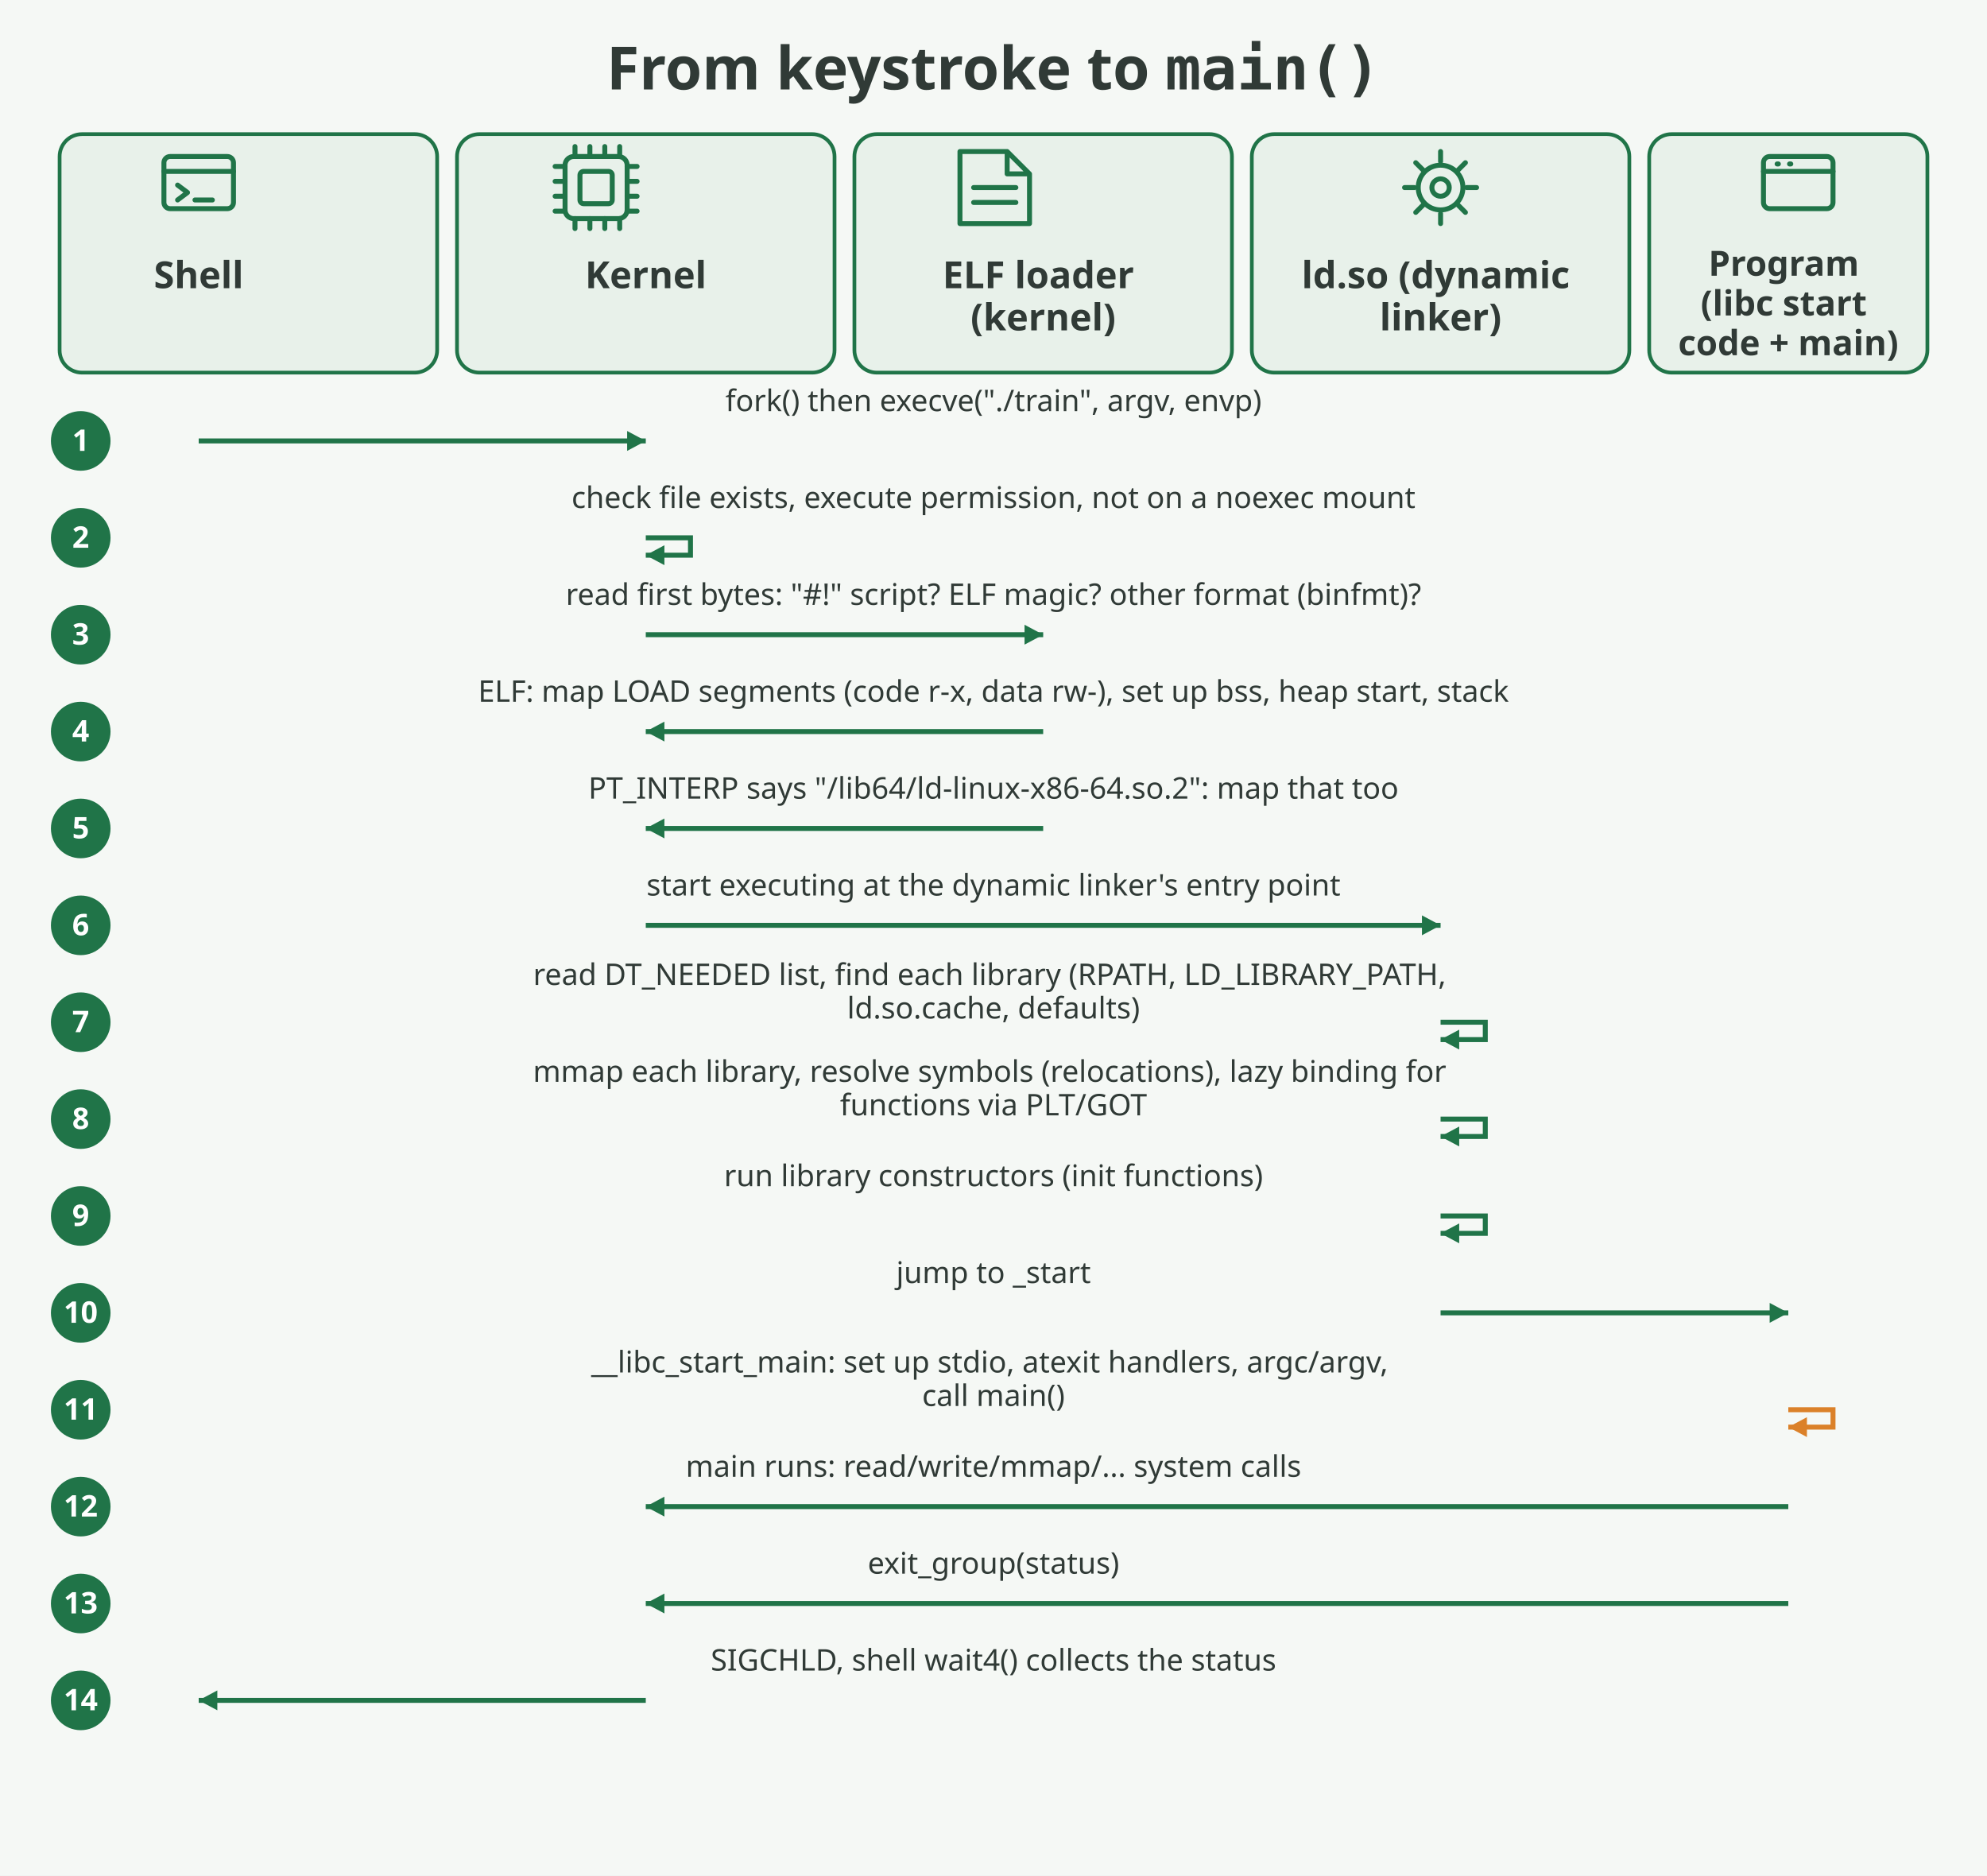
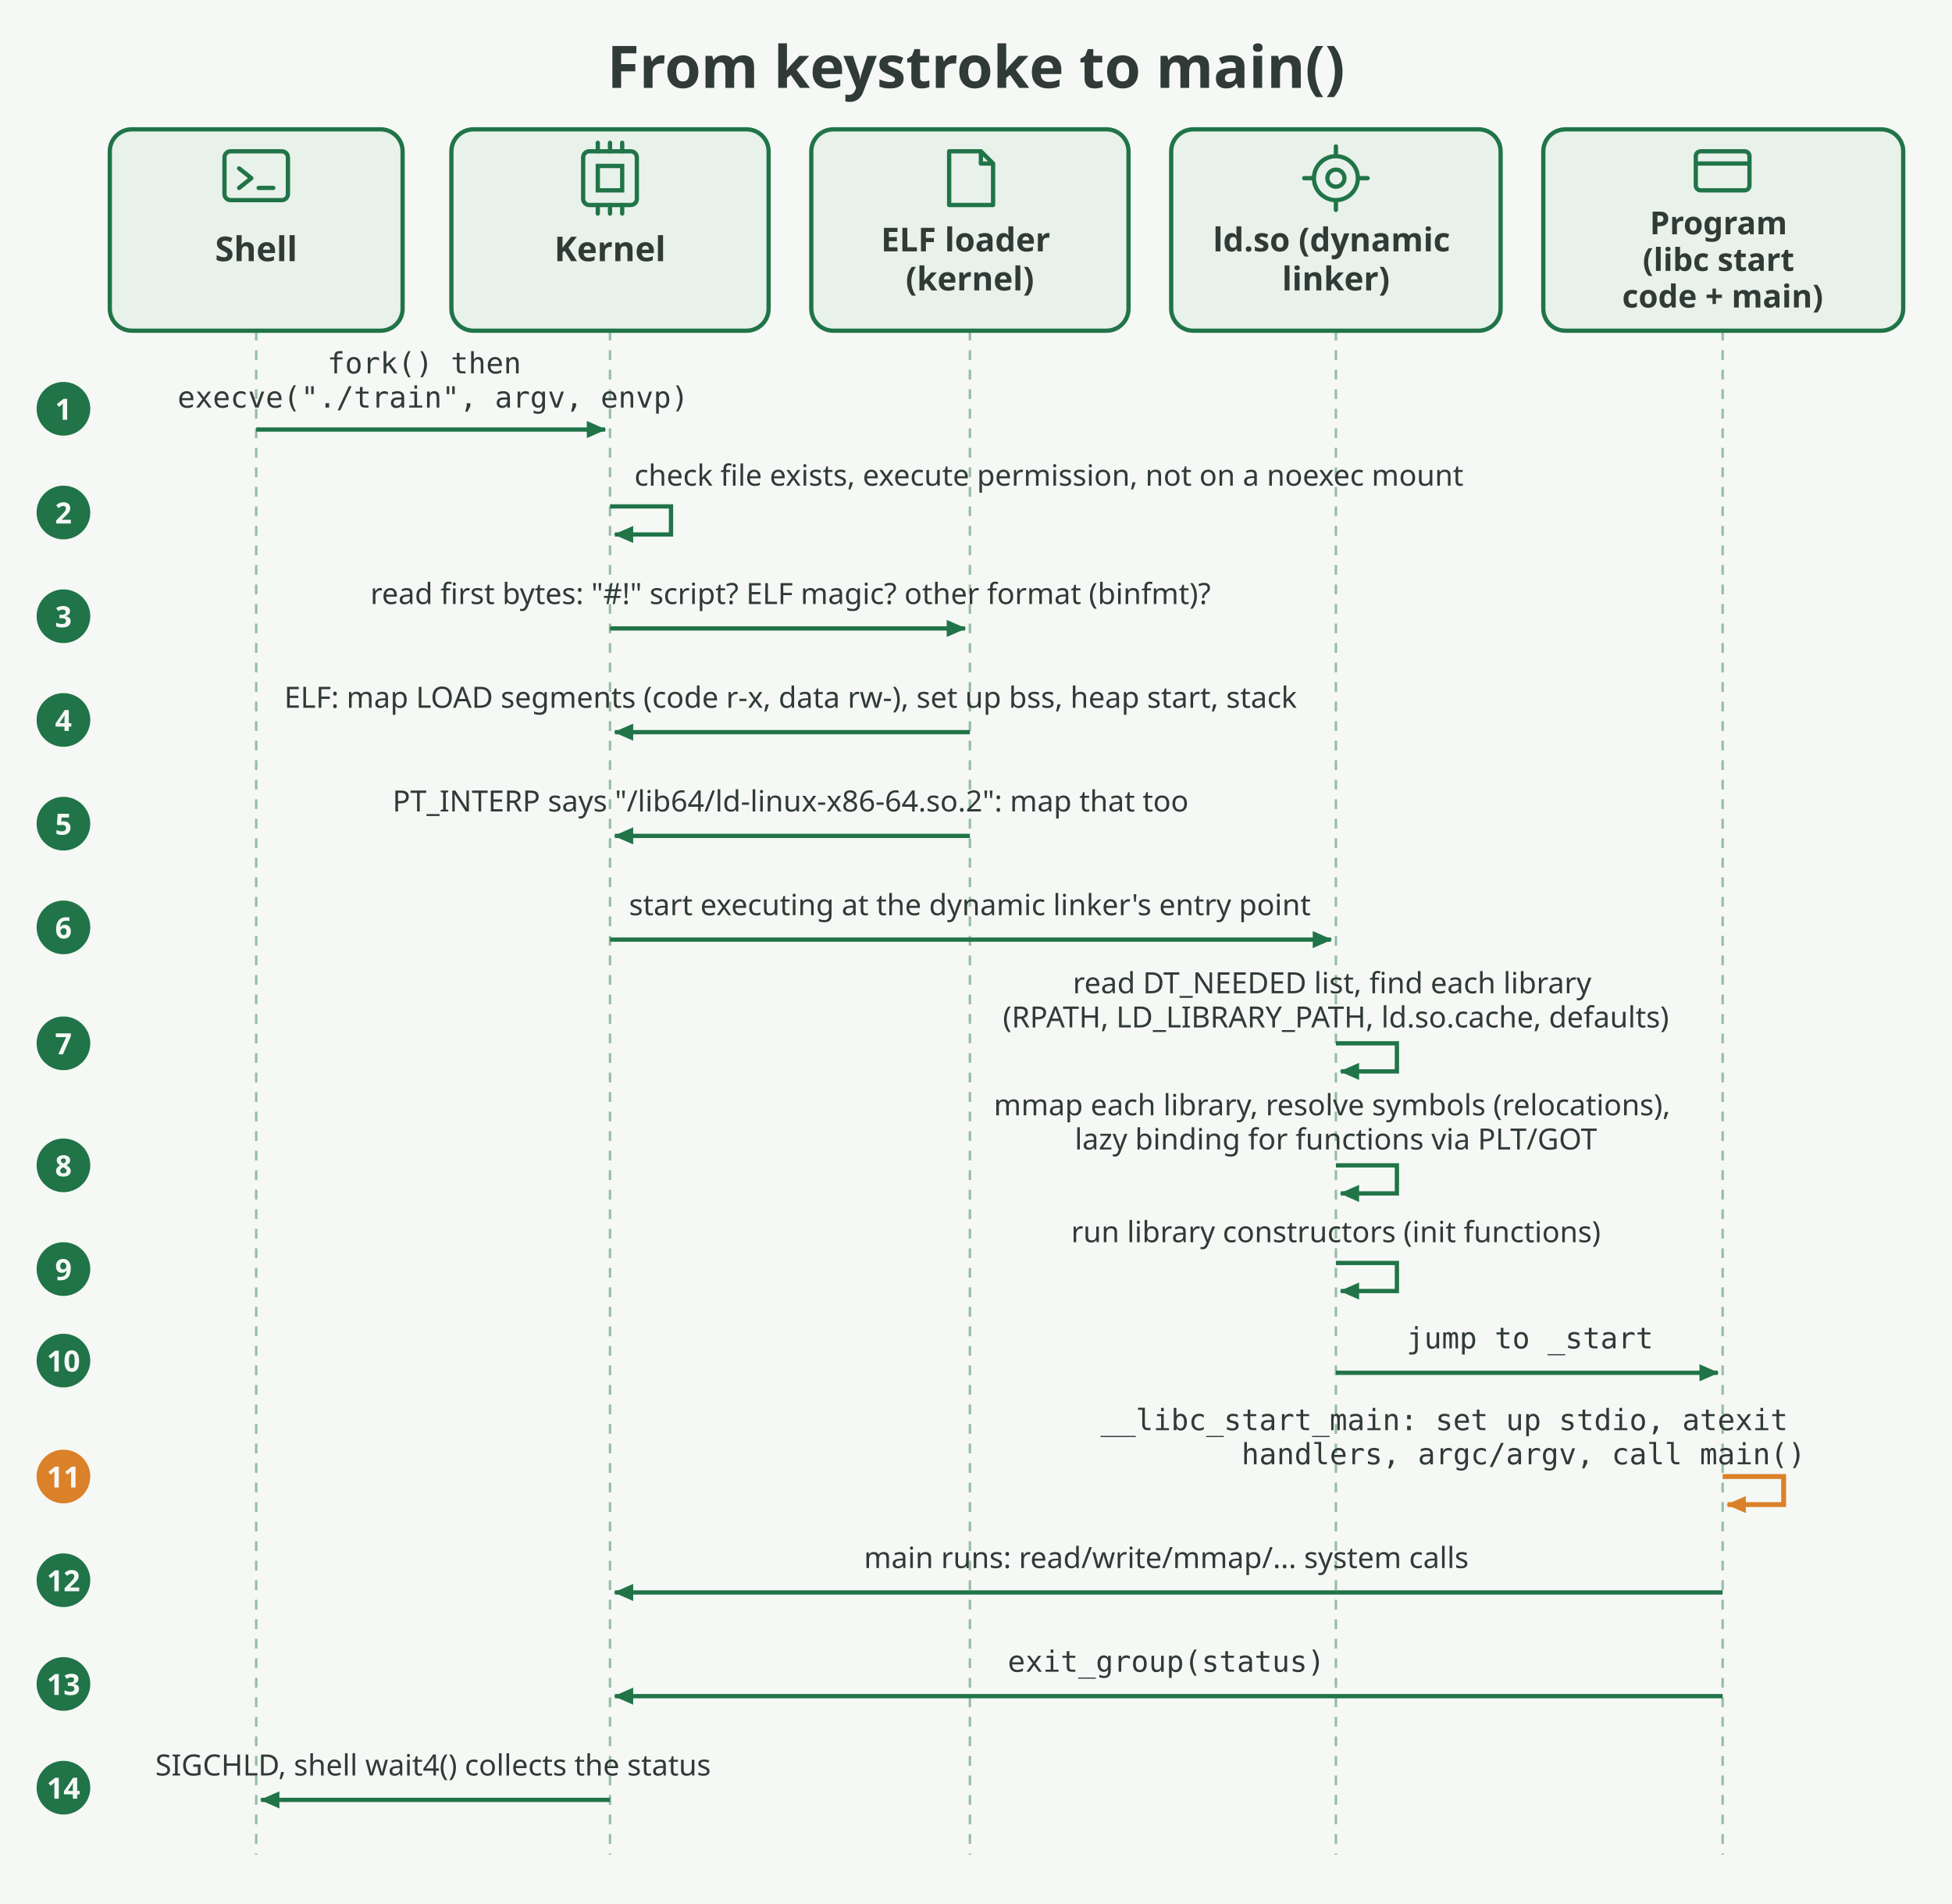
- <svg xmlns="http://www.w3.org/2000/svg" width="1600" height="1510" viewBox="0 0 1600 1510">
+ <svg xmlns="http://www.w3.org/2000/svg" width="1600" height="1560" viewBox="0 0 1600 1560">
  <defs>
-     <marker id="arrow" markerWidth="18" markerHeight="18" refX="16" refY="9" orient="auto" markerUnits="userSpaceOnUse">
-       <path d="M1 1 L16 9 L1 17 Z" fill="#207448" />
+     <marker id="arrow" markerWidth="16" markerHeight="16" refX="15" refY="8" orient="auto" markerUnits="userSpaceOnUse">
+       <path d="M0,1 L16,8 L0,15 Z" fill="#207448" />
    </marker>
-     <marker id="arrow-orange" markerWidth="18" markerHeight="18" refX="16" refY="9" orient="auto" markerUnits="userSpaceOnUse">
-       <path d="M1 1 L16 9 L1 17 Z" fill="#db8129" />
+     <marker id="orange-arrow" markerWidth="16" markerHeight="16" refX="15" refY="8" orient="auto" markerUnits="userSpaceOnUse">
+       <path d="M0,1 L16,8 L0,15 Z" fill="#db8129" />
    </marker>
  </defs>
-   <rect width="1600" height="1510" fill="#f5f8f5" />
-   <text x="800" y="72" text-anchor="middle" font-family="sans-serif" font-size="48" font-weight="700" fill="#303a36">From keystroke to <tspan font-family="monospace">main()</tspan>
+   <rect width="1600" height="1560" fill="#f5f8f5" />
+   <text x="800" y="72" text-anchor="middle" fill="#303a36" font-family="sans-serif" font-size="48" font-weight="700">From keystroke to main()</text>
+   <rect x="90" y="106" width="240" height="165" rx="18" fill="#e8f1ea" stroke="#207448" stroke-width="3.5" />
+   <g fill="none" stroke="#207448" stroke-width="3.5" stroke-linecap="round" stroke-linejoin="round">
+     <rect x="184" y="124" width="52" height="40" rx="5" />
+     <path d="M196 138l10 8-10 8 M212 154h12" />
+   </g>
+   <text x="210" y="214" text-anchor="middle" fill="#303a36" font-family="sans-serif" font-size="28" font-weight="700">Shell</text>
+   <rect x="370" y="106" width="260" height="165" rx="18" fill="#e8f1ea" stroke="#207448" stroke-width="3.5" />
+   <g fill="none" stroke="#207448" stroke-width="3.5" stroke-linecap="round">
+     <rect x="478" y="124" width="44" height="44" rx="5" />
+     <rect x="490" y="136" width="20" height="20" />
+     <path d="M490 124v-7 M500 124v-7 M510 124v-7 M490 168v7 M500 168v7 M510 168v7" />
+   </g>
+   <text x="500" y="214" text-anchor="middle" fill="#303a36" font-family="sans-serif" font-size="28" font-weight="700">Kernel</text>
+   <rect x="665" y="106" width="260" height="165" rx="18" fill="#e8f1ea" stroke="#207448" stroke-width="3.5" />
+   <path d="M778 124h26l10 10v34h-36z M804 124v10h10" fill="none" stroke="#207448" stroke-width="3.5" stroke-linejoin="round" />
+   <text x="795" y="206" text-anchor="middle" fill="#303a36" font-family="sans-serif" font-size="27" font-weight="700">
+     <tspan x="795" dy="0">ELF loader</tspan>
+     <tspan x="795" dy="32">(kernel)</tspan>
  </text>
-   <g fill="#e8f1ea" stroke="#207448" stroke-width="3">
-     <rect x="48" y="108" width="304" height="192" rx="18" />
-     <rect x="368" y="108" width="304" height="192" rx="18" />
-     <rect x="688" y="108" width="304" height="192" rx="18" />
-     <rect x="1008" y="108" width="304" height="192" rx="18" />
-     <rect x="1328" y="108" width="224" height="192" rx="18" />
+   <rect x="960" y="106" width="270" height="165" rx="18" fill="#e8f1ea" stroke="#207448" stroke-width="3.5" />
+   <g fill="none" stroke="#207448" stroke-width="3.5" stroke-linecap="round">
+     <circle cx="1095" cy="146" r="18" />
+     <circle cx="1095" cy="146" r="7" />
+     <path d="M1095 120v7 M1095 165v7 M1069 146h7 M1114 146h7" />
  </g>
-   <g fill="none" stroke="#207448" stroke-width="4" stroke-linecap="round" stroke-linejoin="round">
-     <rect x="132" y="126" width="56" height="42" rx="5" />
-     <path d="M132 138 H188 M143 149 L151 155 L143 161 M157 161 H171" />
-     <rect x="455" y="126" width="50" height="50" rx="7" />
-     <rect x="467" y="138" width="26" height="26" rx="3" />
-     <path d="M463 118 V126 M475 118 V126 M487 118 V126 M499 118 V126 M463 176 V184 M475 176 V184 M487 176 V184 M499 176 V184 M447 134 H455 M447 146 H455 M447 158 H455 M447 170 H455 M505 134 H513 M505 146 H513 M505 158 H513 M505 170 H513" />
-     <path d="M773 122 H811 L829 140 V180 H773 Z M811 122 V140 H829 M784 151 H818 M784 163 H818" />
-     <circle cx="1160" cy="151" r="18" />
-     <circle cx="1160" cy="151" r="7" />
-     <path d="M1160 122 V130 M1160 172 V180 M1131 151 H1139 M1181 151 H1189 M1140 131 L1146 137 M1174 165 L1180 171 M1180 131 L1174 137 M1146 165 L1140 171" />
-     <rect x="1420" y="126" width="56" height="42" rx="5" />
-     <path d="M1420 138 H1476 M1431 132 H1432 M1441 132 H1442" />
+   <text x="1095" y="206" text-anchor="middle" fill="#303a36" font-family="sans-serif" font-size="27" font-weight="700">
+     <tspan x="1095" dy="0">ld.so (dynamic</tspan>
+     <tspan x="1095" dy="32">linker)</tspan>
+   </text>
+   <rect x="1265" y="106" width="295" height="165" rx="18" fill="#e8f1ea" stroke="#207448" stroke-width="3.5" />
+   <g fill="none" stroke="#207448" stroke-width="3.5">
+     <rect x="1390" y="124" width="44" height="32" rx="4" />
+     <path d="M1390 134h44" />
  </g>
-   <g font-family="sans-serif" font-size="30" font-weight="700" fill="#303a36" text-anchor="middle">
-     <text x="160" y="232">Shell</text>
-     <text x="520" y="232">Kernel</text>
-     <text x="840" y="232">
-       <tspan x="840">ELF loader</tspan>
-       <tspan x="840" dy="34">(kernel)</tspan>
-     </text>
-     <text x="1160" y="232">
-       <tspan x="1160">ld.so (dynamic</tspan>
-       <tspan x="1160" dy="34">linker)</tspan>
-     </text>
+   <text x="1412" y="192" text-anchor="middle" fill="#303a36" font-family="sans-serif" font-size="26" font-weight="700">
+     <tspan x="1412" dy="0">Program</tspan>
+     <tspan x="1412" dy="30">(libc start</tspan>
+     <tspan x="1412" dy="30">code + main)</tspan>
+   </text>
+   <g stroke="#207448" stroke-width="2" stroke-dasharray="8 8" opacity="0.45">
+     <line x1="210" y1="271" x2="210" y2="1520" />
+     <line x1="500" y1="271" x2="500" y2="1520" />
+     <line x1="795" y1="271" x2="795" y2="1520" />
+     <line x1="1095" y1="271" x2="1095" y2="1520" />
+     <line x1="1412" y1="271" x2="1412" y2="1520" />
  </g>
-   <g font-family="sans-serif" font-size="28" font-weight="700" fill="#303a36" text-anchor="middle">
-     <text x="1440" y="222">
-       <tspan x="1440">Program</tspan>
-       <tspan x="1440" dy="32">(libc start</tspan>
-       <tspan x="1440" dy="32">code + main)</tspan>
-     </text>
-   </g>
-   <g font-family="sans-serif" font-size="24" fill="#303a36">
-     <g>
-       <circle cx="65" cy="355" r="24" fill="#207448" />
-       <text x="65" y="363" text-anchor="middle" fill="#ffffff" font-weight="700">1</text>
-       <text x="800" y="331" text-anchor="middle">fork() then execve("./train", argv, envp)</text>
-       <path d="M160 355 H520" fill="none" stroke="#207448" stroke-width="4" marker-end="url(#arrow)" />
-     </g>
-     <g>
-       <circle cx="65" cy="433" r="24" fill="#207448" />
-       <text x="65" y="441" text-anchor="middle" fill="#ffffff" font-weight="700">2</text>
-       <text x="800" y="409" text-anchor="middle">check file exists, execute permission, not on a noexec mount</text>
-       <path d="M520 433 H556 V447 H520" fill="none" stroke="#207448" stroke-width="4" marker-end="url(#arrow)" />
-     </g>
-     <g>
-       <circle cx="65" cy="511" r="24" fill="#207448" />
-       <text x="65" y="519" text-anchor="middle" fill="#ffffff" font-weight="700">3</text>
-       <text x="800" y="487" text-anchor="middle">read first bytes: "#!" script? ELF magic? other format (binfmt)?</text>
-       <path d="M520 511 H840" fill="none" stroke="#207448" stroke-width="4" marker-end="url(#arrow)" />
-     </g>
-     <g>
-       <circle cx="65" cy="589" r="24" fill="#207448" />
-       <text x="65" y="597" text-anchor="middle" fill="#ffffff" font-weight="700">4</text>
-       <text x="800" y="565" text-anchor="middle">ELF: map LOAD segments (code r-x, data rw-), set up bss, heap start, stack</text>
-       <path d="M840 589 H520" fill="none" stroke="#207448" stroke-width="4" marker-end="url(#arrow)" />
-     </g>
-     <g>
-       <circle cx="65" cy="667" r="24" fill="#207448" />
-       <text x="65" y="675" text-anchor="middle" fill="#ffffff" font-weight="700">5</text>
-       <text x="800" y="643" text-anchor="middle">PT_INTERP says "/lib64/ld-linux-x86-64.so.2": map that too</text>
-       <path d="M840 667 H520" fill="none" stroke="#207448" stroke-width="4" marker-end="url(#arrow)" />
-     </g>
-     <g>
-       <circle cx="65" cy="745" r="24" fill="#207448" />
-       <text x="65" y="753" text-anchor="middle" fill="#ffffff" font-weight="700">6</text>
-       <text x="800" y="721" text-anchor="middle">start executing at the dynamic linker's entry point</text>
-       <path d="M520 745 H1160" fill="none" stroke="#207448" stroke-width="4" marker-end="url(#arrow)" />
-     </g>
-     <g>
-       <circle cx="65" cy="823" r="24" fill="#207448" />
-       <text x="65" y="831" text-anchor="middle" fill="#ffffff" font-weight="700">7</text>
-       <text x="800" y="793" text-anchor="middle">
-         <tspan x="800">read DT_NEEDED list, find each library (RPATH, LD_LIBRARY_PATH,</tspan>
-         <tspan x="800" dy="27">ld.so.cache, defaults)</tspan>
-       </text>
-       <path d="M1160 823 H1196 V837 H1160" fill="none" stroke="#207448" stroke-width="4" marker-end="url(#arrow)" />
-     </g>
-     <g>
-       <circle cx="65" cy="901" r="24" fill="#207448" />
-       <text x="65" y="909" text-anchor="middle" fill="#ffffff" font-weight="700">8</text>
-       <text x="800" y="871" text-anchor="middle">
-         <tspan x="800">mmap each library, resolve symbols (relocations), lazy binding for</tspan>
-         <tspan x="800" dy="27">functions via PLT/GOT</tspan>
-       </text>
-       <path d="M1160 901 H1196 V915 H1160" fill="none" stroke="#207448" stroke-width="4" marker-end="url(#arrow)" />
-     </g>
-     <g>
-       <circle cx="65" cy="979" r="24" fill="#207448" />
-       <text x="65" y="987" text-anchor="middle" fill="#ffffff" font-weight="700">9</text>
-       <text x="800" y="955" text-anchor="middle">run library constructors (init functions)</text>
-       <path d="M1160 979 H1196 V993 H1160" fill="none" stroke="#207448" stroke-width="4" marker-end="url(#arrow)" />
-     </g>
-     <g>
-       <circle cx="65" cy="1057" r="24" fill="#207448" />
-       <text x="65" y="1065" text-anchor="middle" fill="#ffffff" font-weight="700">10</text>
-       <text x="800" y="1033" text-anchor="middle">jump to _start</text>
-       <path d="M1160 1057 H1440" fill="none" stroke="#207448" stroke-width="4" marker-end="url(#arrow)" />
-     </g>
-     <g>
-       <circle cx="65" cy="1135" r="24" fill="#207448" />
-       <text x="65" y="1143" text-anchor="middle" fill="#ffffff" font-weight="700">11</text>
-       <text x="800" y="1105" text-anchor="middle">
-         <tspan x="800">__libc_start_main: set up stdio, atexit handlers, argc/argv,</tspan>
-         <tspan x="800" dy="27">call main()</tspan>
-       </text>
-       <path d="M1440 1135 H1476 V1149 H1440" fill="none" stroke="#db8129" stroke-width="4" marker-end="url(#arrow-orange)" />
-     </g>
-     <g>
-       <circle cx="65" cy="1213" r="24" fill="#207448" />
-       <text x="65" y="1221" text-anchor="middle" fill="#ffffff" font-weight="700">12</text>
-       <text x="800" y="1189" text-anchor="middle">main runs: read/write/mmap/... system calls</text>
-       <path d="M1440 1213 H520" fill="none" stroke="#207448" stroke-width="4" marker-end="url(#arrow)" />
-     </g>
-     <g>
-       <circle cx="65" cy="1291" r="24" fill="#207448" />
-       <text x="65" y="1299" text-anchor="middle" fill="#ffffff" font-weight="700">13</text>
-       <text x="800" y="1267" text-anchor="middle">exit_group(status)</text>
-       <path d="M1440 1291 H520" fill="none" stroke="#207448" stroke-width="4" marker-end="url(#arrow)" />
-     </g>
-     <g>
-       <circle cx="65" cy="1369" r="24" fill="#207448" />
-       <text x="65" y="1377" text-anchor="middle" fill="#ffffff" font-weight="700">14</text>
-       <text x="800" y="1345" text-anchor="middle">SIGCHLD, shell wait4() collects the status</text>
-       <path d="M520 1369 H160" fill="none" stroke="#207448" stroke-width="4" marker-end="url(#arrow)" />
-     </g>
-   </g>
+   <circle cx="52" cy="335" r="22" fill="#207448" />
+   <text x="52" y="344" text-anchor="middle" fill="#f5f8f5" font-family="sans-serif" font-size="24" font-weight="700">1</text>
+   <path d="M210 352 H496" fill="none" stroke="#207448" stroke-width="3.5" marker-end="url(#arrow)" />
+   <text x="355" y="306" text-anchor="middle" fill="#303a36" font-family="monospace" font-size="24">
+     <tspan x="355" dy="0">fork() then</tspan>
+     <tspan x="355" dy="28">execve("./train", argv, envp)</tspan>
+   </text>
+   <circle cx="52" cy="420" r="22" fill="#207448" />
+   <text x="52" y="429" text-anchor="middle" fill="#f5f8f5" font-family="sans-serif" font-size="24" font-weight="700">2</text>
+   <path d="M500 415 H550 V438 H504" fill="none" stroke="#207448" stroke-width="3.5" marker-end="url(#arrow)" />
+   <text x="520" y="398" text-anchor="start" fill="#303a36" font-family="sans-serif" font-size="24">check file exists, execute permission, not on a noexec mount</text>
+   <circle cx="52" cy="505" r="22" fill="#207448" />
+   <text x="52" y="514" text-anchor="middle" fill="#f5f8f5" font-family="sans-serif" font-size="24" font-weight="700">3</text>
+   <path d="M500 515 H791" fill="none" stroke="#207448" stroke-width="3.5" marker-end="url(#arrow)" />
+   <text x="648" y="495" text-anchor="middle" fill="#303a36" font-family="sans-serif" font-size="24">read first bytes: "#!" script? ELF magic? other format (binfmt)?</text>
+   <circle cx="52" cy="590" r="22" fill="#207448" />
+   <text x="52" y="599" text-anchor="middle" fill="#f5f8f5" font-family="sans-serif" font-size="24" font-weight="700">4</text>
+   <path d="M795 600 H504" fill="none" stroke="#207448" stroke-width="3.5" marker-end="url(#arrow)" />
+   <text x="648" y="580" text-anchor="middle" fill="#303a36" font-family="sans-serif" font-size="24">ELF: map LOAD segments (code r-x, data rw-), set up bss, heap start, stack</text>
+   <circle cx="52" cy="675" r="22" fill="#207448" />
+   <text x="52" y="684" text-anchor="middle" fill="#f5f8f5" font-family="sans-serif" font-size="24" font-weight="700">5</text>
+   <path d="M795 685 H504" fill="none" stroke="#207448" stroke-width="3.5" marker-end="url(#arrow)" />
+   <text x="648" y="665" text-anchor="middle" fill="#303a36" font-family="sans-serif" font-size="24">PT_INTERP says "/lib64/ld-linux-x86-64.so.2": map that too</text>
+   <circle cx="52" cy="760" r="22" fill="#207448" />
+   <text x="52" y="769" text-anchor="middle" fill="#f5f8f5" font-family="sans-serif" font-size="24" font-weight="700">6</text>
+   <path d="M500 770 H1091" fill="none" stroke="#207448" stroke-width="3.5" marker-end="url(#arrow)" />
+   <text x="795" y="750" text-anchor="middle" fill="#303a36" font-family="sans-serif" font-size="24">start executing at the dynamic linker's entry point</text>
+   <circle cx="52" cy="855" r="22" fill="#207448" />
+   <text x="52" y="864" text-anchor="middle" fill="#f5f8f5" font-family="sans-serif" font-size="24" font-weight="700">7</text>
+   <path d="M1095 855 H1145 V878 H1099" fill="none" stroke="#207448" stroke-width="3.5" marker-end="url(#arrow)" />
+   <text x="1095" y="814" text-anchor="middle" fill="#303a36" font-family="sans-serif" font-size="24">
+     <tspan x="1095" dy="0">read DT_NEEDED list, find each library</tspan>
+     <tspan x="1095" dy="28">(RPATH, LD_LIBRARY_PATH, ld.so.cache, defaults)</tspan>
+   </text>
+   <circle cx="52" cy="955" r="22" fill="#207448" />
+   <text x="52" y="964" text-anchor="middle" fill="#f5f8f5" font-family="sans-serif" font-size="24" font-weight="700">8</text>
+   <path d="M1095 955 H1145 V978 H1099" fill="none" stroke="#207448" stroke-width="3.5" marker-end="url(#arrow)" />
+   <text x="1095" y="914" text-anchor="middle" fill="#303a36" font-family="sans-serif" font-size="24">
+     <tspan x="1095" dy="0">mmap each library, resolve symbols (relocations),</tspan>
+     <tspan x="1095" dy="28">lazy binding for functions via PLT/GOT</tspan>
+   </text>
+   <circle cx="52" cy="1040" r="22" fill="#207448" />
+   <text x="52" y="1049" text-anchor="middle" fill="#f5f8f5" font-family="sans-serif" font-size="24" font-weight="700">9</text>
+   <path d="M1095 1035 H1145 V1058 H1099" fill="none" stroke="#207448" stroke-width="3.5" marker-end="url(#arrow)" />
+   <text x="1095" y="1018" text-anchor="middle" fill="#303a36" font-family="sans-serif" font-size="24">run library constructors (init functions)</text>
+   <circle cx="52" cy="1115" r="22" fill="#207448" />
+   <text x="52" y="1124" text-anchor="middle" fill="#f5f8f5" font-family="sans-serif" font-size="24" font-weight="700">10</text>
+   <path d="M1095 1125 H1408" fill="none" stroke="#207448" stroke-width="3.5" marker-end="url(#arrow)" />
+   <text x="1254" y="1105" text-anchor="middle" fill="#303a36" font-family="monospace" font-size="24">jump to _start</text>
+   <circle cx="52" cy="1210" r="22" fill="#db8129" />
+   <text x="52" y="1219" text-anchor="middle" fill="#f5f8f5" font-family="sans-serif" font-size="24" font-weight="700">11</text>
+   <path d="M1412 1210 H1462 V1233 H1416" fill="none" stroke="#db8129" stroke-width="4" marker-end="url(#orange-arrow)" />
+   <text x="1380" y="1172" text-anchor="end" fill="#303a36" font-family="monospace" font-size="24">
+     <tspan x="1480" dy="0">__libc_start_main: set up stdio, atexit</tspan>
+     <tspan x="1480" dy="28">handlers, argc/argv, call main()</tspan>
+   </text>
+   <circle cx="52" cy="1295" r="22" fill="#207448" />
+   <text x="52" y="1304" text-anchor="middle" fill="#f5f8f5" font-family="sans-serif" font-size="24" font-weight="700">12</text>
+   <path d="M1412 1305 H504" fill="none" stroke="#207448" stroke-width="3.5" marker-end="url(#arrow)" />
+   <text x="956" y="1285" text-anchor="middle" fill="#303a36" font-family="sans-serif" font-size="24">main runs: read/write/mmap/... system calls</text>
+   <circle cx="52" cy="1380" r="22" fill="#207448" />
+   <text x="52" y="1389" text-anchor="middle" fill="#f5f8f5" font-family="sans-serif" font-size="24" font-weight="700">13</text>
+   <path d="M1412 1390 H504" fill="none" stroke="#207448" stroke-width="3.5" marker-end="url(#arrow)" />
+   <text x="956" y="1370" text-anchor="middle" fill="#303a36" font-family="monospace" font-size="24">exit_group(status)</text>
+   <circle cx="52" cy="1465" r="22" fill="#207448" />
+   <text x="52" y="1474" text-anchor="middle" fill="#f5f8f5" font-family="sans-serif" font-size="24" font-weight="700">14</text>
+   <path d="M500 1475 H214" fill="none" stroke="#207448" stroke-width="3.5" marker-end="url(#arrow)" />
+   <text x="355" y="1455" text-anchor="middle" fill="#303a36" font-family="sans-serif" font-size="24">SIGCHLD, shell wait4() collects the status</text>
</svg>
